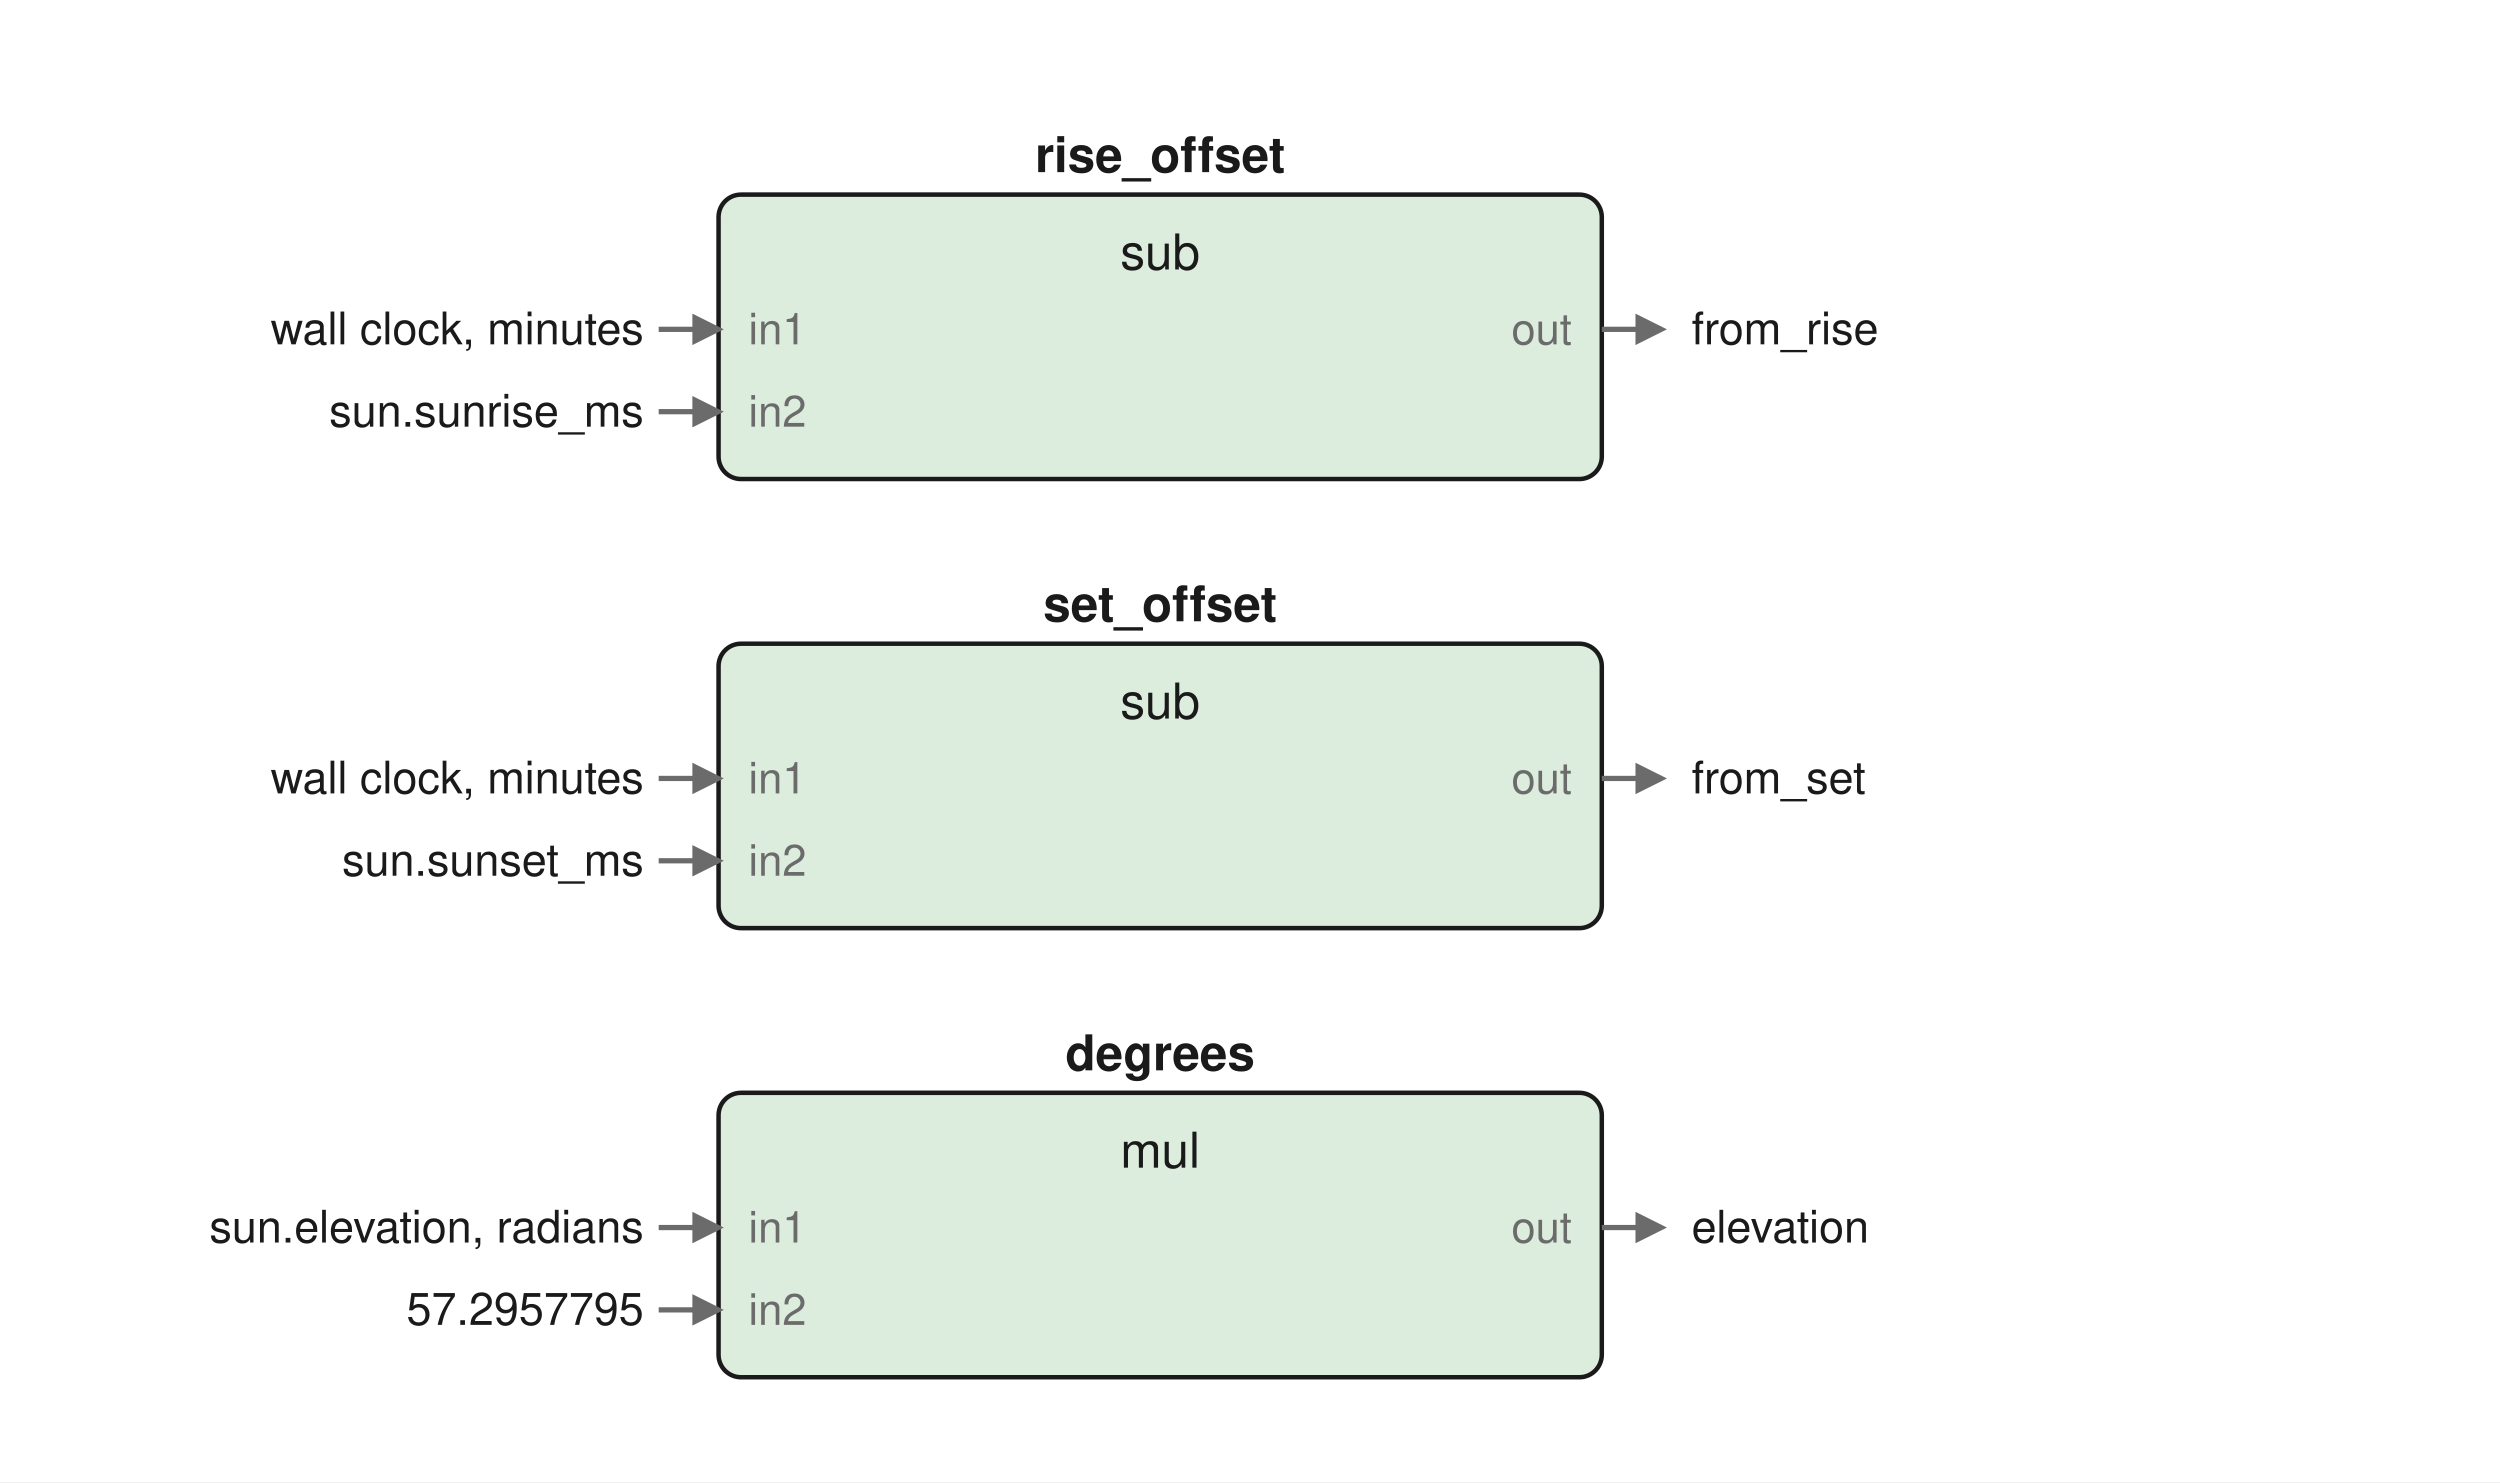
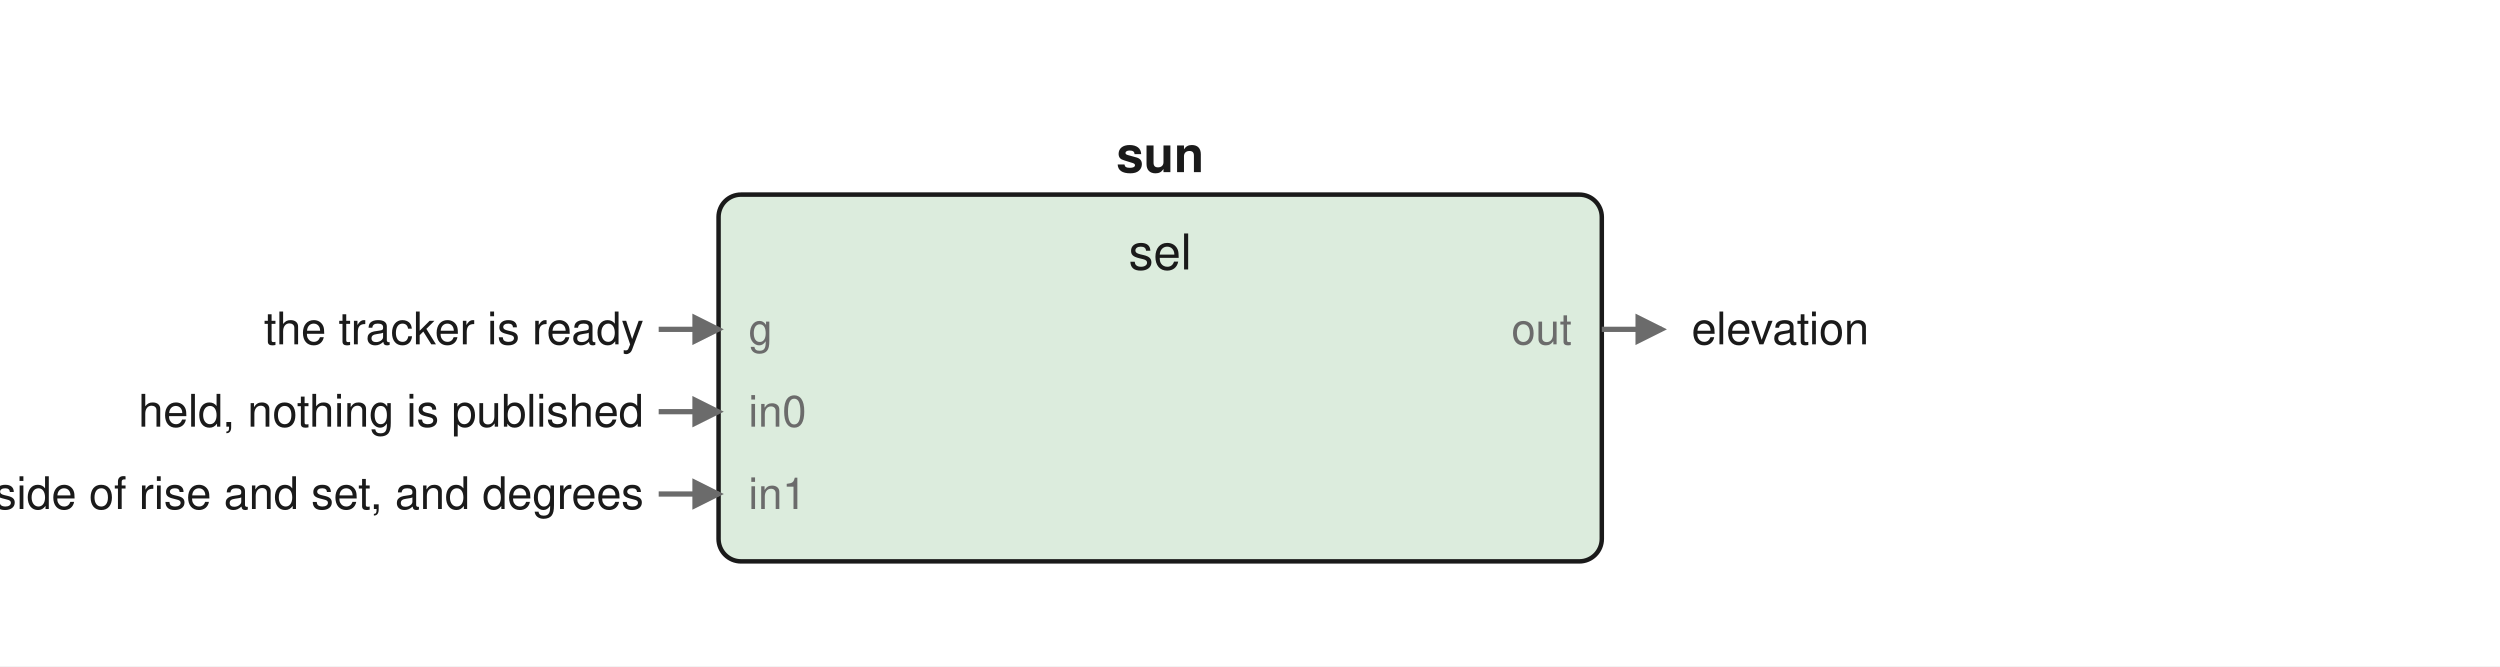
- <svg xmlns="http://www.w3.org/2000/svg" width="334" height="198" viewBox="0 0 334 198" style="max-width:100%;height:auto" content="&lt;mxfile host=&quot;app.diagrams.net&quot; type=&quot;device&quot;&gt;&lt;diagram id=&quot;sun_watch_fbd&quot; name=&quot;sun_watch_fbd&quot;&gt;&lt;mxGraphModel dx=&quot;334&quot; dy=&quot;198&quot; grid=&quot;0&quot; gridSize=&quot;10&quot; guides=&quot;1&quot; tooltips=&quot;1&quot; connect=&quot;1&quot; arrows=&quot;1&quot; fold=&quot;1&quot; page=&quot;1&quot; pageScale=&quot;1&quot; pageWidth=&quot;334&quot; pageHeight=&quot;198&quot; math=&quot;0&quot; shadow=&quot;0&quot;&gt;&lt;root&gt;&lt;mxCell id=&quot;0&quot;/&gt;&lt;mxCell id=&quot;1&quot; parent=&quot;0&quot;/&gt;&lt;mxCell id=&quot;n2&quot; value=&quot;&quot; style=&quot;rounded=1;fillColor=#dcecdd;strokeColor=#1a1a1a;whiteSpace=wrap;html=1;fontSize=8&quot; vertex=&quot;1&quot; parent=&quot;1&quot;&gt;&lt;mxGeometry x=&quot;96&quot; y=&quot;26&quot; width=&quot;118&quot; height=&quot;38&quot; as=&quot;geometry&quot;/&gt;&lt;/mxCell&gt;&lt;mxCell id=&quot;n3&quot; value=&quot;rise_offset&quot; style=&quot;text;html=1;fontSize=6;fontColor=#1a1a1a;align=center;fontStyle=1&quot; vertex=&quot;1&quot; parent=&quot;1&quot;&gt;&lt;mxGeometry x=&quot;155.0&quot; y=&quot;16.4&quot; width=&quot;55&quot; height=&quot;10.6&quot; as=&quot;geometry&quot;/&gt;&lt;/mxCell&gt;&lt;mxCell id=&quot;n4&quot; value=&quot;sub&quot; style=&quot;text;html=1;fontSize=6;fontColor=#1a1a1a;align=center&quot; vertex=&quot;1&quot; parent=&quot;1&quot;&gt;&lt;mxGeometry x=&quot;155.0&quot; y=&quot;29.4&quot; width=&quot;40&quot; height=&quot;10.6&quot; as=&quot;geometry&quot;/&gt;&lt;/mxCell&gt;&lt;mxCell id=&quot;n5&quot; value=&quot;in1&quot; style=&quot;text;html=1;fontSize=5;fontColor=#6b6b6b;align=left&quot; vertex=&quot;1&quot; parent=&quot;1&quot;&gt;&lt;mxGeometry x=&quot;100&quot; y=&quot;40.2&quot; width=&quot;40&quot; height=&quot;9.8&quot; as=&quot;geometry&quot;/&gt;&lt;/mxCell&gt;&lt;mxCell id=&quot;n6&quot; value=&quot;in2&quot; style=&quot;text;html=1;fontSize=5;fontColor=#6b6b6b;align=left&quot; vertex=&quot;1&quot; parent=&quot;1&quot;&gt;&lt;mxGeometry x=&quot;100&quot; y=&quot;51.2&quot; width=&quot;40&quot; height=&quot;9.8&quot; as=&quot;geometry&quot;/&gt;&lt;/mxCell&gt;&lt;mxCell id=&quot;n7&quot; value=&quot;out&quot; style=&quot;text;html=1;fontSize=5;fontColor=#6b6b6b;align=left&quot; vertex=&quot;1&quot; parent=&quot;1&quot;&gt;&lt;mxGeometry x=&quot;210&quot; y=&quot;40.2&quot; width=&quot;40&quot; height=&quot;9.8&quot; as=&quot;geometry&quot;/&gt;&lt;/mxCell&gt;&lt;mxCell id=&quot;n8&quot; value=&quot;&quot; style=&quot;rounded=1;fillColor=#dcecdd;strokeColor=#1a1a1a;whiteSpace=wrap;html=1;fontSize=8&quot; vertex=&quot;1&quot; parent=&quot;1&quot;&gt;&lt;mxGeometry x=&quot;96&quot; y=&quot;86&quot; width=&quot;118&quot; height=&quot;38&quot; as=&quot;geometry&quot;/&gt;&lt;/mxCell&gt;&lt;mxCell id=&quot;n9&quot; value=&quot;set_offset&quot; style=&quot;text;html=1;fontSize=6;fontColor=#1a1a1a;align=center;fontStyle=1&quot; vertex=&quot;1&quot; parent=&quot;1&quot;&gt;&lt;mxGeometry x=&quot;155.0&quot; y=&quot;76.4&quot; width=&quot;50&quot; height=&quot;10.6&quot; as=&quot;geometry&quot;/&gt;&lt;/mxCell&gt;&lt;mxCell id=&quot;n10&quot; value=&quot;sub&quot; style=&quot;text;html=1;fontSize=6;fontColor=#1a1a1a;align=center&quot; vertex=&quot;1&quot; parent=&quot;1&quot;&gt;&lt;mxGeometry x=&quot;155.0&quot; y=&quot;89.4&quot; width=&quot;40&quot; height=&quot;10.6&quot; as=&quot;geometry&quot;/&gt;&lt;/mxCell&gt;&lt;mxCell id=&quot;n11&quot; value=&quot;in1&quot; style=&quot;text;html=1;fontSize=5;fontColor=#6b6b6b;align=left&quot; vertex=&quot;1&quot; parent=&quot;1&quot;&gt;&lt;mxGeometry x=&quot;100&quot; y=&quot;100.2&quot; width=&quot;40&quot; height=&quot;9.8&quot; as=&quot;geometry&quot;/&gt;&lt;/mxCell&gt;&lt;mxCell id=&quot;n12&quot; value=&quot;in2&quot; style=&quot;text;html=1;fontSize=5;fontColor=#6b6b6b;align=left&quot; vertex=&quot;1&quot; parent=&quot;1&quot;&gt;&lt;mxGeometry x=&quot;100&quot; y=&quot;111.2&quot; width=&quot;40&quot; height=&quot;9.8&quot; as=&quot;geometry&quot;/&gt;&lt;/mxCell&gt;&lt;mxCell id=&quot;n13&quot; value=&quot;out&quot; style=&quot;text;html=1;fontSize=5;fontColor=#6b6b6b;align=left&quot; vertex=&quot;1&quot; parent=&quot;1&quot;&gt;&lt;mxGeometry x=&quot;210&quot; y=&quot;100.2&quot; width=&quot;40&quot; height=&quot;9.8&quot; as=&quot;geometry&quot;/&gt;&lt;/mxCell&gt;&lt;mxCell id=&quot;n14&quot; value=&quot;&quot; style=&quot;rounded=1;fillColor=#dcecdd;strokeColor=#1a1a1a;whiteSpace=wrap;html=1;fontSize=8&quot; vertex=&quot;1&quot; parent=&quot;1&quot;&gt;&lt;mxGeometry x=&quot;96&quot; y=&quot;146&quot; width=&quot;118&quot; height=&quot;38&quot; as=&quot;geometry&quot;/&gt;&lt;/mxCell&gt;&lt;mxCell id=&quot;n15&quot; value=&quot;degrees&quot; style=&quot;text;html=1;fontSize=6;fontColor=#1a1a1a;align=center;fontStyle=1&quot; vertex=&quot;1&quot; parent=&quot;1&quot;&gt;&lt;mxGeometry x=&quot;155.0&quot; y=&quot;136.4&quot; width=&quot;40&quot; height=&quot;10.6&quot; as=&quot;geometry&quot;/&gt;&lt;/mxCell&gt;&lt;mxCell id=&quot;n16&quot; value=&quot;mul&quot; style=&quot;text;html=1;fontSize=6;fontColor=#1a1a1a;align=center&quot; vertex=&quot;1&quot; parent=&quot;1&quot;&gt;&lt;mxGeometry x=&quot;155.0&quot; y=&quot;149.4&quot; width=&quot;40&quot; height=&quot;10.6&quot; as=&quot;geometry&quot;/&gt;&lt;/mxCell&gt;&lt;mxCell id=&quot;n17&quot; value=&quot;in1&quot; style=&quot;text;html=1;fontSize=5;fontColor=#6b6b6b;align=left&quot; vertex=&quot;1&quot; parent=&quot;1&quot;&gt;&lt;mxGeometry x=&quot;100&quot; y=&quot;160.2&quot; width=&quot;40&quot; height=&quot;9.8&quot; as=&quot;geometry&quot;/&gt;&lt;/mxCell&gt;&lt;mxCell id=&quot;n18&quot; value=&quot;in2&quot; style=&quot;text;html=1;fontSize=5;fontColor=#6b6b6b;align=left&quot; vertex=&quot;1&quot; parent=&quot;1&quot;&gt;&lt;mxGeometry x=&quot;100&quot; y=&quot;171.2&quot; width=&quot;40&quot; height=&quot;9.8&quot; as=&quot;geometry&quot;/&gt;&lt;/mxCell&gt;&lt;mxCell id=&quot;n19&quot; value=&quot;out&quot; style=&quot;text;html=1;fontSize=5;fontColor=#6b6b6b;align=left&quot; vertex=&quot;1&quot; parent=&quot;1&quot;&gt;&lt;mxGeometry x=&quot;210&quot; y=&quot;160.2&quot; width=&quot;40&quot; height=&quot;9.8&quot; as=&quot;geometry&quot;/&gt;&lt;/mxCell&gt;&lt;mxCell id=&quot;n20&quot; value=&quot;wall clock, minutes&quot; style=&quot;text;html=1;fontSize=6;fontColor=#1a1a1a;align=left&quot; vertex=&quot;1&quot; parent=&quot;1&quot;&gt;&lt;mxGeometry x=&quot;86&quot; y=&quot;40.0&quot; width=&quot;95&quot; height=&quot;10.0&quot; as=&quot;geometry&quot;/&gt;&lt;/mxCell&gt;&lt;mxCell id=&quot;e21&quot; value=&quot;&quot; style=&quot;edgeStyle=none;html=1;strokeColor=#6b6b6b;endArrow=block&quot; edge=&quot;1&quot; parent=&quot;1&quot;&gt;&lt;mxGeometry relative=&quot;1&quot; as=&quot;geometry&quot;&gt;&lt;mxPoint x=&quot;88&quot; y=&quot;44&quot; as=&quot;sourcePoint&quot;/&gt;&lt;mxPoint x=&quot;96&quot; y=&quot;44&quot; as=&quot;targetPoint&quot;/&gt;&lt;/mxGeometry&gt;&lt;/mxCell&gt;&lt;mxCell id=&quot;n22&quot; value=&quot;sun.sunrise_ms&quot; style=&quot;text;html=1;fontSize=6;fontColor=#1a1a1a;align=left&quot; vertex=&quot;1&quot; parent=&quot;1&quot;&gt;&lt;mxGeometry x=&quot;86&quot; y=&quot;51.0&quot; width=&quot;70&quot; height=&quot;10.0&quot; as=&quot;geometry&quot;/&gt;&lt;/mxCell&gt;&lt;mxCell id=&quot;e23&quot; value=&quot;&quot; style=&quot;edgeStyle=none;html=1;strokeColor=#6b6b6b;endArrow=block&quot; edge=&quot;1&quot; parent=&quot;1&quot;&gt;&lt;mxGeometry relative=&quot;1&quot; as=&quot;geometry&quot;&gt;&lt;mxPoint x=&quot;88&quot; y=&quot;55&quot; as=&quot;sourcePoint&quot;/&gt;&lt;mxPoint x=&quot;96&quot; y=&quot;55&quot; as=&quot;targetPoint&quot;/&gt;&lt;/mxGeometry&gt;&lt;/mxCell&gt;&lt;mxCell id=&quot;n24&quot; value=&quot;wall clock, minutes&quot; style=&quot;text;html=1;fontSize=6;fontColor=#1a1a1a;align=left&quot; vertex=&quot;1&quot; parent=&quot;1&quot;&gt;&lt;mxGeometry x=&quot;86&quot; y=&quot;100.0&quot; width=&quot;95&quot; height=&quot;10.0&quot; as=&quot;geometry&quot;/&gt;&lt;/mxCell&gt;&lt;mxCell id=&quot;e25&quot; value=&quot;&quot; style=&quot;edgeStyle=none;html=1;strokeColor=#6b6b6b;endArrow=block&quot; edge=&quot;1&quot; parent=&quot;1&quot;&gt;&lt;mxGeometry relative=&quot;1&quot; as=&quot;geometry&quot;&gt;&lt;mxPoint x=&quot;88&quot; y=&quot;104&quot; as=&quot;sourcePoint&quot;/&gt;&lt;mxPoint x=&quot;96&quot; y=&quot;104&quot; as=&quot;targetPoint&quot;/&gt;&lt;/mxGeometry&gt;&lt;/mxCell&gt;&lt;mxCell id=&quot;n26&quot; value=&quot;sun.sunset_ms&quot; style=&quot;text;html=1;fontSize=6;fontColor=#1a1a1a;align=left&quot; vertex=&quot;1&quot; parent=&quot;1&quot;&gt;&lt;mxGeometry x=&quot;86&quot; y=&quot;111.0&quot; width=&quot;65&quot; height=&quot;10.0&quot; as=&quot;geometry&quot;/&gt;&lt;/mxCell&gt;&lt;mxCell id=&quot;e27&quot; value=&quot;&quot; style=&quot;edgeStyle=none;html=1;strokeColor=#6b6b6b;endArrow=block&quot; edge=&quot;1&quot; parent=&quot;1&quot;&gt;&lt;mxGeometry relative=&quot;1&quot; as=&quot;geometry&quot;&gt;&lt;mxPoint x=&quot;88&quot; y=&quot;115&quot; as=&quot;sourcePoint&quot;/&gt;&lt;mxPoint x=&quot;96&quot; y=&quot;115&quot; as=&quot;targetPoint&quot;/&gt;&lt;/mxGeometry&gt;&lt;/mxCell&gt;&lt;mxCell id=&quot;n28&quot; value=&quot;sun.elevation, radians&quot; style=&quot;text;html=1;fontSize=6;fontColor=#1a1a1a;align=left&quot; vertex=&quot;1&quot; parent=&quot;1&quot;&gt;&lt;mxGeometry x=&quot;86&quot; y=&quot;160.0&quot; width=&quot;110&quot; height=&quot;10.0&quot; as=&quot;geometry&quot;/&gt;&lt;/mxCell&gt;&lt;mxCell id=&quot;e29&quot; value=&quot;&quot; style=&quot;edgeStyle=none;html=1;strokeColor=#6b6b6b;endArrow=block&quot; edge=&quot;1&quot; parent=&quot;1&quot;&gt;&lt;mxGeometry relative=&quot;1&quot; as=&quot;geometry&quot;&gt;&lt;mxPoint x=&quot;88&quot; y=&quot;164&quot; as=&quot;sourcePoint&quot;/&gt;&lt;mxPoint x=&quot;96&quot; y=&quot;164&quot; as=&quot;targetPoint&quot;/&gt;&lt;/mxGeometry&gt;&lt;/mxCell&gt;&lt;mxCell id=&quot;n30&quot; value=&quot;57.296&quot; style=&quot;text;html=1;fontSize=6;fontColor=#1a1a1a;align=left&quot; vertex=&quot;1&quot; parent=&quot;1&quot;&gt;&lt;mxGeometry x=&quot;86&quot; y=&quot;171.0&quot; width=&quot;50&quot; height=&quot;10.0&quot; as=&quot;geometry&quot;/&gt;&lt;/mxCell&gt;&lt;mxCell id=&quot;e31&quot; value=&quot;&quot; style=&quot;edgeStyle=none;html=1;strokeColor=#6b6b6b;endArrow=block&quot; edge=&quot;1&quot; parent=&quot;1&quot;&gt;&lt;mxGeometry relative=&quot;1&quot; as=&quot;geometry&quot;&gt;&lt;mxPoint x=&quot;88&quot; y=&quot;175&quot; as=&quot;sourcePoint&quot;/&gt;&lt;mxPoint x=&quot;96&quot; y=&quot;175&quot; as=&quot;targetPoint&quot;/&gt;&lt;/mxGeometry&gt;&lt;/mxCell&gt;&lt;mxCell id=&quot;e32&quot; value=&quot;&quot; style=&quot;edgeStyle=none;html=1;strokeColor=#6b6b6b;endArrow=block&quot; edge=&quot;1&quot; parent=&quot;1&quot;&gt;&lt;mxGeometry relative=&quot;1&quot; as=&quot;geometry&quot;&gt;&lt;mxPoint x=&quot;214&quot; y=&quot;44&quot; as=&quot;sourcePoint&quot;/&gt;&lt;mxPoint x=&quot;222&quot; y=&quot;44&quot; as=&quot;targetPoint&quot;/&gt;&lt;/mxGeometry&gt;&lt;/mxCell&gt;&lt;mxCell id=&quot;n33&quot; value=&quot;from_rise&quot; style=&quot;text;html=1;fontSize=6;fontColor=#1a1a1a;align=left&quot; vertex=&quot;1&quot; parent=&quot;1&quot;&gt;&lt;mxGeometry x=&quot;226&quot; y=&quot;40.0&quot; width=&quot;45&quot; height=&quot;10.0&quot; as=&quot;geometry&quot;/&gt;&lt;/mxCell&gt;&lt;mxCell id=&quot;e34&quot; value=&quot;&quot; style=&quot;edgeStyle=none;html=1;strokeColor=#6b6b6b;endArrow=block&quot; edge=&quot;1&quot; parent=&quot;1&quot;&gt;&lt;mxGeometry relative=&quot;1&quot; as=&quot;geometry&quot;&gt;&lt;mxPoint x=&quot;214&quot; y=&quot;104&quot; as=&quot;sourcePoint&quot;/&gt;&lt;mxPoint x=&quot;222&quot; y=&quot;104&quot; as=&quot;targetPoint&quot;/&gt;&lt;/mxGeometry&gt;&lt;/mxCell&gt;&lt;mxCell id=&quot;n35&quot; value=&quot;from_set&quot; style=&quot;text;html=1;fontSize=6;fontColor=#1a1a1a;align=left&quot; vertex=&quot;1&quot; parent=&quot;1&quot;&gt;&lt;mxGeometry x=&quot;226&quot; y=&quot;100.0&quot; width=&quot;40&quot; height=&quot;10.0&quot; as=&quot;geometry&quot;/&gt;&lt;/mxCell&gt;&lt;mxCell id=&quot;e36&quot; value=&quot;&quot; style=&quot;edgeStyle=none;html=1;strokeColor=#6b6b6b;endArrow=block&quot; edge=&quot;1&quot; parent=&quot;1&quot;&gt;&lt;mxGeometry relative=&quot;1&quot; as=&quot;geometry&quot;&gt;&lt;mxPoint x=&quot;214&quot; y=&quot;164&quot; as=&quot;sourcePoint&quot;/&gt;&lt;mxPoint x=&quot;222&quot; y=&quot;164&quot; as=&quot;targetPoint&quot;/&gt;&lt;/mxGeometry&gt;&lt;/mxCell&gt;&lt;mxCell id=&quot;n37&quot; value=&quot;elevation&quot; style=&quot;text;html=1;fontSize=6;fontColor=#1a1a1a;align=left&quot; vertex=&quot;1&quot; parent=&quot;1&quot;&gt;&lt;mxGeometry x=&quot;226&quot; y=&quot;160.0&quot; width=&quot;45&quot; height=&quot;10.0&quot; as=&quot;geometry&quot;/&gt;&lt;/mxCell&gt;&lt;/root&gt;&lt;/mxGraphModel&gt;&lt;/diagram&gt;&lt;/mxfile&gt;">
+ <svg xmlns="http://www.w3.org/2000/svg" width="334" height="89" viewBox="0 0 334 89" style="max-width:100%;height:auto" content="&lt;mxfile host=&quot;app.diagrams.net&quot; type=&quot;device&quot;&gt;&lt;diagram id=&quot;sun_watch_fbd&quot; name=&quot;sun_watch_fbd&quot;&gt;&lt;mxGraphModel dx=&quot;334&quot; dy=&quot;89&quot; grid=&quot;0&quot; gridSize=&quot;10&quot; guides=&quot;1&quot; tooltips=&quot;1&quot; connect=&quot;1&quot; arrows=&quot;1&quot; fold=&quot;1&quot; page=&quot;1&quot; pageScale=&quot;1&quot; pageWidth=&quot;334&quot; pageHeight=&quot;89&quot; math=&quot;0&quot; shadow=&quot;0&quot;&gt;&lt;root&gt;&lt;mxCell id=&quot;0&quot;/&gt;&lt;mxCell id=&quot;1&quot; parent=&quot;0&quot;/&gt;&lt;mxCell id=&quot;n2&quot; value=&quot;&quot; style=&quot;rounded=1;fillColor=#dcecdd;strokeColor=#1a1a1a;whiteSpace=wrap;html=1;fontSize=8&quot; vertex=&quot;1&quot; parent=&quot;1&quot;&gt;&lt;mxGeometry x=&quot;96&quot; y=&quot;26&quot; width=&quot;118&quot; height=&quot;49&quot; as=&quot;geometry&quot;/&gt;&lt;/mxCell&gt;&lt;mxCell id=&quot;n3&quot; value=&quot;sun&quot; style=&quot;text;html=1;fontSize=6;fontColor=#1a1a1a;align=center;fontStyle=1&quot; vertex=&quot;1&quot; parent=&quot;1&quot;&gt;&lt;mxGeometry x=&quot;155.0&quot; y=&quot;16.4&quot; width=&quot;40&quot; height=&quot;10.6&quot; as=&quot;geometry&quot;/&gt;&lt;/mxCell&gt;&lt;mxCell id=&quot;n4&quot; value=&quot;sel&quot; style=&quot;text;html=1;fontSize=6;fontColor=#1a1a1a;align=center&quot; vertex=&quot;1&quot; parent=&quot;1&quot;&gt;&lt;mxGeometry x=&quot;155.0&quot; y=&quot;29.4&quot; width=&quot;40&quot; height=&quot;10.6&quot; as=&quot;geometry&quot;/&gt;&lt;/mxCell&gt;&lt;mxCell id=&quot;n5&quot; value=&quot;g&quot; style=&quot;text;html=1;fontSize=5;fontColor=#6b6b6b;align=left&quot; vertex=&quot;1&quot; parent=&quot;1&quot;&gt;&lt;mxGeometry x=&quot;100&quot; y=&quot;40.2&quot; width=&quot;40&quot; height=&quot;9.8&quot; as=&quot;geometry&quot;/&gt;&lt;/mxCell&gt;&lt;mxCell id=&quot;n6&quot; value=&quot;in0&quot; style=&quot;text;html=1;fontSize=5;fontColor=#6b6b6b;align=left&quot; vertex=&quot;1&quot; parent=&quot;1&quot;&gt;&lt;mxGeometry x=&quot;100&quot; y=&quot;51.2&quot; width=&quot;40&quot; height=&quot;9.8&quot; as=&quot;geometry&quot;/&gt;&lt;/mxCell&gt;&lt;mxCell id=&quot;n7&quot; value=&quot;in1&quot; style=&quot;text;html=1;fontSize=5;fontColor=#6b6b6b;align=left&quot; vertex=&quot;1&quot; parent=&quot;1&quot;&gt;&lt;mxGeometry x=&quot;100&quot; y=&quot;62.2&quot; width=&quot;40&quot; height=&quot;9.8&quot; as=&quot;geometry&quot;/&gt;&lt;/mxCell&gt;&lt;mxCell id=&quot;n8&quot; value=&quot;out&quot; style=&quot;text;html=1;fontSize=5;fontColor=#6b6b6b;align=left&quot; vertex=&quot;1&quot; parent=&quot;1&quot;&gt;&lt;mxGeometry x=&quot;210&quot; y=&quot;40.2&quot; width=&quot;40&quot; height=&quot;9.8&quot; as=&quot;geometry&quot;/&gt;&lt;/mxCell&gt;&lt;mxCell id=&quot;n9&quot; value=&quot;the tracker is ready&quot; style=&quot;text;html=1;fontSize=6;fontColor=#1a1a1a;align=left&quot; vertex=&quot;1&quot; parent=&quot;1&quot;&gt;&lt;mxGeometry x=&quot;86&quot; y=&quot;40.0&quot; width=&quot;100&quot; height=&quot;10.0&quot; as=&quot;geometry&quot;/&gt;&lt;/mxCell&gt;&lt;mxCell id=&quot;e10&quot; value=&quot;&quot; style=&quot;edgeStyle=none;html=1;strokeColor=#6b6b6b;endArrow=block&quot; edge=&quot;1&quot; parent=&quot;1&quot;&gt;&lt;mxGeometry relative=&quot;1&quot; as=&quot;geometry&quot;&gt;&lt;mxPoint x=&quot;88&quot; y=&quot;44&quot; as=&quot;sourcePoint&quot;/&gt;&lt;mxPoint x=&quot;96&quot; y=&quot;44&quot; as=&quot;targetPoint&quot;/&gt;&lt;/mxGeometry&gt;&lt;/mxCell&gt;&lt;mxCell id=&quot;n11&quot; value=&quot;held, nothing is published&quot; style=&quot;text;html=1;fontSize=6;fontColor=#1a1a1a;align=left&quot; vertex=&quot;1&quot; parent=&quot;1&quot;&gt;&lt;mxGeometry x=&quot;86&quot; y=&quot;51.0&quot; width=&quot;130&quot; height=&quot;10.0&quot; as=&quot;geometry&quot;/&gt;&lt;/mxCell&gt;&lt;mxCell id=&quot;e12&quot; value=&quot;&quot; style=&quot;edgeStyle=none;html=1;strokeColor=#6b6b6b;endArrow=block&quot; edge=&quot;1&quot; parent=&quot;1&quot;&gt;&lt;mxGeometry relative=&quot;1&quot; as=&quot;geometry&quot;&gt;&lt;mxPoint x=&quot;88&quot; y=&quot;55&quot; as=&quot;sourcePoint&quot;/&gt;&lt;mxPoint x=&quot;96&quot; y=&quot;55&quot; as=&quot;targetPoint&quot;/&gt;&lt;/mxGeometry&gt;&lt;/mxCell&gt;&lt;mxCell id=&quot;n13&quot; value=&quot;minutes either side of rise and set, and degrees&quot; style=&quot;text;html=1;fontSize=6;fontColor=#1a1a1a;align=left&quot; vertex=&quot;1&quot; parent=&quot;1&quot;&gt;&lt;mxGeometry x=&quot;86&quot; y=&quot;62.0&quot; width=&quot;240&quot; height=&quot;10.0&quot; as=&quot;geometry&quot;/&gt;&lt;/mxCell&gt;&lt;mxCell id=&quot;e14&quot; value=&quot;&quot; style=&quot;edgeStyle=none;html=1;strokeColor=#6b6b6b;endArrow=block&quot; edge=&quot;1&quot; parent=&quot;1&quot;&gt;&lt;mxGeometry relative=&quot;1&quot; as=&quot;geometry&quot;&gt;&lt;mxPoint x=&quot;88&quot; y=&quot;66&quot; as=&quot;sourcePoint&quot;/&gt;&lt;mxPoint x=&quot;96&quot; y=&quot;66&quot; as=&quot;targetPoint&quot;/&gt;&lt;/mxGeometry&gt;&lt;/mxCell&gt;&lt;mxCell id=&quot;e15&quot; value=&quot;&quot; style=&quot;edgeStyle=none;html=1;strokeColor=#6b6b6b;endArrow=block&quot; edge=&quot;1&quot; parent=&quot;1&quot;&gt;&lt;mxGeometry relative=&quot;1&quot; as=&quot;geometry&quot;&gt;&lt;mxPoint x=&quot;214&quot; y=&quot;44&quot; as=&quot;sourcePoint&quot;/&gt;&lt;mxPoint x=&quot;222&quot; y=&quot;44&quot; as=&quot;targetPoint&quot;/&gt;&lt;/mxGeometry&gt;&lt;/mxCell&gt;&lt;mxCell id=&quot;n16&quot; value=&quot;elevation&quot; style=&quot;text;html=1;fontSize=6;fontColor=#1a1a1a;align=left&quot; vertex=&quot;1&quot; parent=&quot;1&quot;&gt;&lt;mxGeometry x=&quot;226&quot; y=&quot;40.0&quot; width=&quot;45&quot; height=&quot;10.0&quot; as=&quot;geometry&quot;/&gt;&lt;/mxCell&gt;&lt;/root&gt;&lt;/mxGraphModel&gt;&lt;/diagram&gt;&lt;/mxfile&gt;">
  <defs>
    <marker id="a" markerWidth="6" markerHeight="6" refX="5" refY="3" orient="auto">
      <path d="M0,0 L6,3 L0,6 z" fill="#6b6b6b" />
    </marker>
  </defs>
-   <rect width="334" height="198" fill="#ffffff" />
-   <rect x="96" y="26" width="118" height="38" rx="3" fill="#dcecdd" stroke="#1a1a1a" stroke-width="0.6" />
-   <text x="155.0" y="23" font-family="Helvetica,Arial,sans-serif" font-size="6.6" fill="#1a1a1a" text-anchor="middle" font-weight="bold">rise_offset</text>
-   <text x="155.0" y="36" font-family="Helvetica,Arial,sans-serif" font-size="6.6" fill="#1a1a1a" text-anchor="middle">sub</text>
-   <text x="100" y="46" font-family="Helvetica,Arial,sans-serif" font-size="5.8" fill="#6b6b6b" text-anchor="start">in1</text>
-   <text x="100" y="57" font-family="Helvetica,Arial,sans-serif" font-size="5.8" fill="#6b6b6b" text-anchor="start">in2</text>
+   <rect width="334" height="89" fill="#ffffff" />
+   <rect x="96" y="26" width="118" height="49" rx="3" fill="#dcecdd" stroke="#1a1a1a" stroke-width="0.6" />
+   <text x="155.0" y="23" font-family="Helvetica,Arial,sans-serif" font-size="6.6" fill="#1a1a1a" text-anchor="middle" font-weight="bold">sun</text>
+   <text x="155.0" y="36" font-family="Helvetica,Arial,sans-serif" font-size="6.6" fill="#1a1a1a" text-anchor="middle">sel</text>
+   <text x="100" y="46" font-family="Helvetica,Arial,sans-serif" font-size="5.8" fill="#6b6b6b" text-anchor="start">g</text>
+   <text x="100" y="57" font-family="Helvetica,Arial,sans-serif" font-size="5.8" fill="#6b6b6b" text-anchor="start">in0</text>
+   <text x="100" y="68" font-family="Helvetica,Arial,sans-serif" font-size="5.8" fill="#6b6b6b" text-anchor="start">in1</text>
  <text x="210" y="46" font-family="Helvetica,Arial,sans-serif" font-size="5.8" fill="#6b6b6b" text-anchor="end">out</text>
-   <rect x="96" y="86" width="118" height="38" rx="3" fill="#dcecdd" stroke="#1a1a1a" stroke-width="0.6" />
-   <text x="155.0" y="83" font-family="Helvetica,Arial,sans-serif" font-size="6.6" fill="#1a1a1a" text-anchor="middle" font-weight="bold">set_offset</text>
-   <text x="155.0" y="96" font-family="Helvetica,Arial,sans-serif" font-size="6.6" fill="#1a1a1a" text-anchor="middle">sub</text>
-   <text x="100" y="106" font-family="Helvetica,Arial,sans-serif" font-size="5.8" fill="#6b6b6b" text-anchor="start">in1</text>
-   <text x="100" y="117" font-family="Helvetica,Arial,sans-serif" font-size="5.8" fill="#6b6b6b" text-anchor="start">in2</text>
-   <text x="210" y="106" font-family="Helvetica,Arial,sans-serif" font-size="5.8" fill="#6b6b6b" text-anchor="end">out</text>
-   <rect x="96" y="146" width="118" height="38" rx="3" fill="#dcecdd" stroke="#1a1a1a" stroke-width="0.6" />
-   <text x="155.0" y="143" font-family="Helvetica,Arial,sans-serif" font-size="6.6" fill="#1a1a1a" text-anchor="middle" font-weight="bold">degrees</text>
-   <text x="155.0" y="156" font-family="Helvetica,Arial,sans-serif" font-size="6.6" fill="#1a1a1a" text-anchor="middle">mul</text>
-   <text x="100" y="166" font-family="Helvetica,Arial,sans-serif" font-size="5.8" fill="#6b6b6b" text-anchor="start">in1</text>
-   <text x="100" y="177" font-family="Helvetica,Arial,sans-serif" font-size="5.8" fill="#6b6b6b" text-anchor="start">in2</text>
-   <text x="210" y="166" font-family="Helvetica,Arial,sans-serif" font-size="5.8" fill="#6b6b6b" text-anchor="end">out</text>
-   <text x="86" y="46" font-family="Helvetica,Arial,sans-serif" font-size="6.0" fill="#1a1a1a" text-anchor="end">wall clock, minutes</text>
+   <text x="86" y="46" font-family="Helvetica,Arial,sans-serif" font-size="6.0" fill="#1a1a1a" text-anchor="end">the tracker is ready</text>
  <polyline points="88,44 96,44" fill="none" stroke="#6b6b6b" stroke-width="0.7" marker-end="url(#a)" />
-   <text x="86" y="57" font-family="Helvetica,Arial,sans-serif" font-size="6.0" fill="#1a1a1a" text-anchor="end">sun.sunrise_ms</text>
+   <text x="86" y="57" font-family="Helvetica,Arial,sans-serif" font-size="6.0" fill="#1a1a1a" text-anchor="end">held, nothing is published</text>
  <polyline points="88,55 96,55" fill="none" stroke="#6b6b6b" stroke-width="0.7" marker-end="url(#a)" />
-   <text x="86" y="106" font-family="Helvetica,Arial,sans-serif" font-size="6.0" fill="#1a1a1a" text-anchor="end">wall clock, minutes</text>
-   <polyline points="88,104 96,104" fill="none" stroke="#6b6b6b" stroke-width="0.7" marker-end="url(#a)" />
-   <text x="86" y="117" font-family="Helvetica,Arial,sans-serif" font-size="6.0" fill="#1a1a1a" text-anchor="end">sun.sunset_ms</text>
-   <polyline points="88,115 96,115" fill="none" stroke="#6b6b6b" stroke-width="0.7" marker-end="url(#a)" />
-   <text x="86" y="166" font-family="Helvetica,Arial,sans-serif" font-size="6.0" fill="#1a1a1a" text-anchor="end">sun.elevation, radians</text>
-   <polyline points="88,164 96,164" fill="none" stroke="#6b6b6b" stroke-width="0.7" marker-end="url(#a)" />
-   <text x="86" y="177" font-family="Helvetica,Arial,sans-serif" font-size="6.0" fill="#1a1a1a" text-anchor="end">57.2957795</text>
-   <polyline points="88,175 96,175" fill="none" stroke="#6b6b6b" stroke-width="0.7" marker-end="url(#a)" />
+   <text x="86" y="68" font-family="Helvetica,Arial,sans-serif" font-size="6.0" fill="#1a1a1a" text-anchor="end">minutes either side of rise and set, and degrees</text>
+   <polyline points="88,66 96,66" fill="none" stroke="#6b6b6b" stroke-width="0.7" marker-end="url(#a)" />
  <polyline points="214,44 222,44" fill="none" stroke="#6b6b6b" stroke-width="0.7" marker-end="url(#a)" />
-   <text x="226" y="46" font-family="Helvetica,Arial,sans-serif" font-size="6.0" fill="#1a1a1a" text-anchor="start">from_rise</text>
-   <polyline points="214,104 222,104" fill="none" stroke="#6b6b6b" stroke-width="0.7" marker-end="url(#a)" />
-   <text x="226" y="106" font-family="Helvetica,Arial,sans-serif" font-size="6.0" fill="#1a1a1a" text-anchor="start">from_set</text>
-   <polyline points="214,164 222,164" fill="none" stroke="#6b6b6b" stroke-width="0.7" marker-end="url(#a)" />
-   <text x="226" y="166" font-family="Helvetica,Arial,sans-serif" font-size="6.0" fill="#1a1a1a" text-anchor="start">elevation</text>
+   <text x="226" y="46" font-family="Helvetica,Arial,sans-serif" font-size="6.0" fill="#1a1a1a" text-anchor="start">elevation</text>
</svg>
